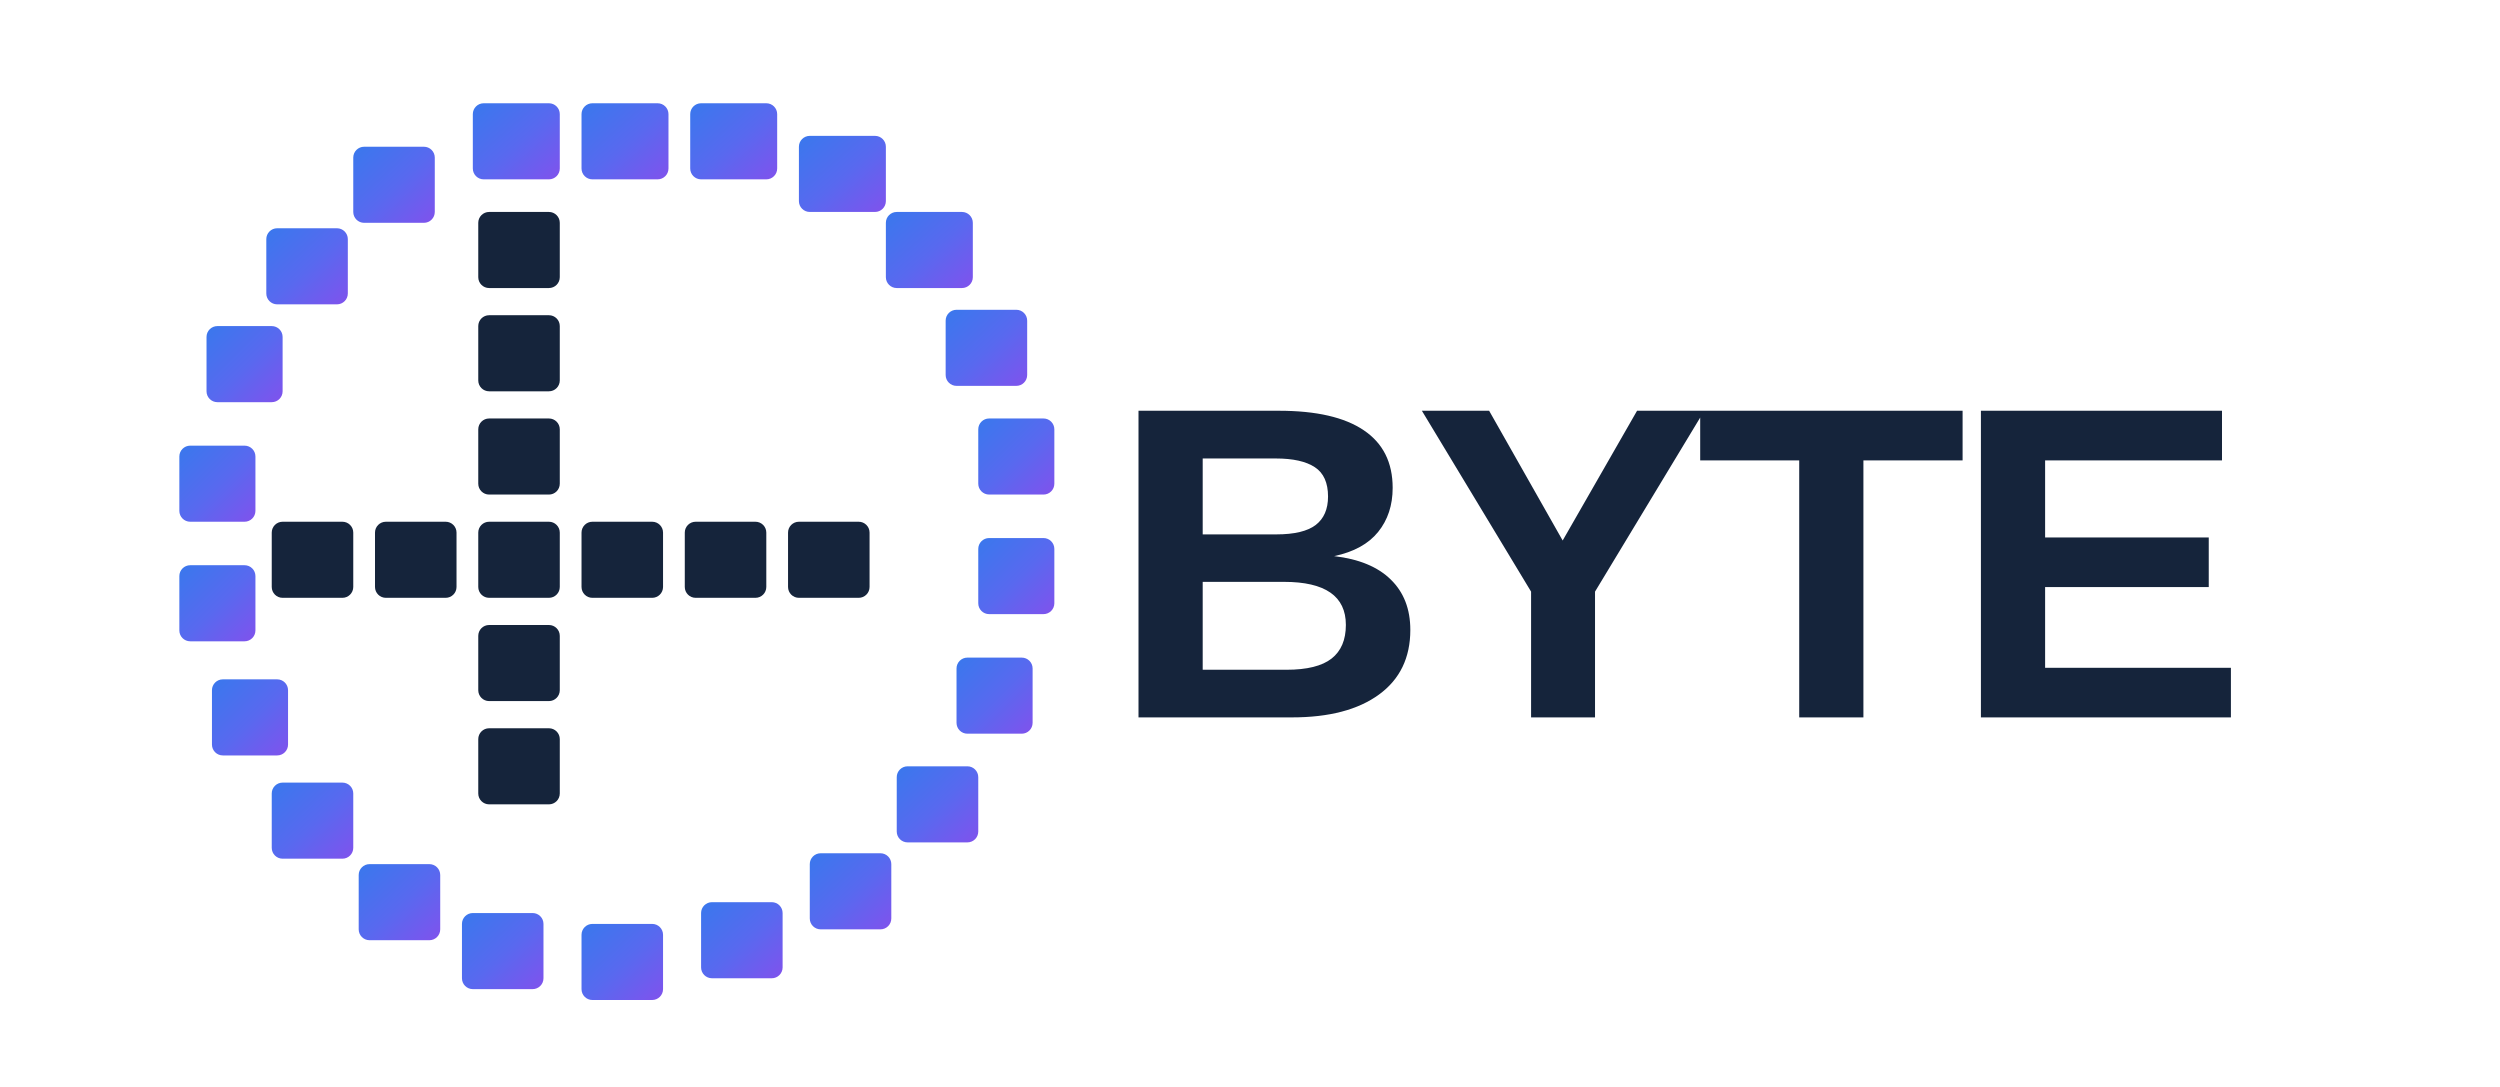
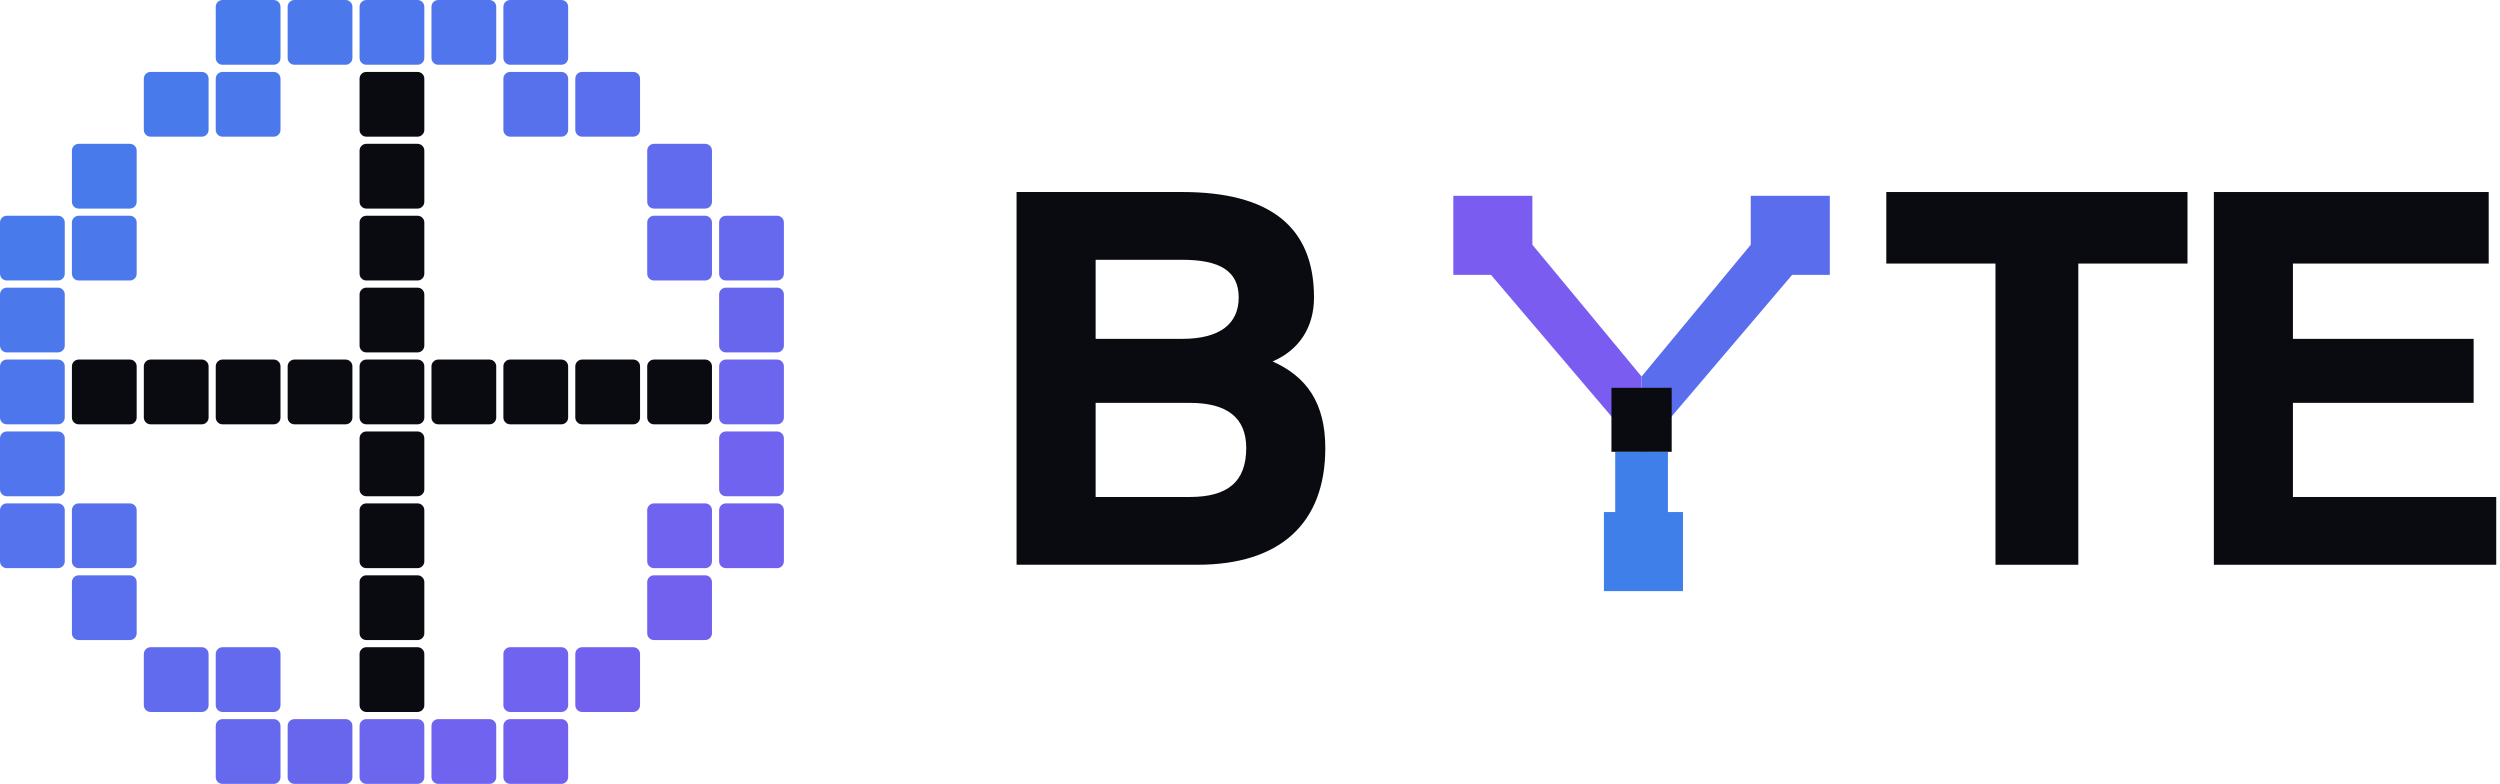
- <svg xmlns="http://www.w3.org/2000/svg" viewBox="0 0 460 200" role="img" aria-labelledby="title">
-   <defs>
-     <linearGradient id="pixel-gradient" x1="0" y1="0" x2="1" y2="1">
-       <stop offset="0" stop-color="#3978ed" />
-       <stop offset=".52" stop-color="#5869ef" />
-       <stop offset="1" stop-color="#8052ed" />
-     </linearGradient>
-   </defs>
-   <g fill="url(#pixel-gradient)">
-     <rect x="87" y="19" width="16" height="14" rx="2" />
-     <rect x="107" y="19" width="16" height="14" rx="2" />
-     <rect x="127" y="19" width="16" height="14" rx="2" />
-     <rect x="147" y="25" width="16" height="14" rx="2" />
-     <rect x="163" y="39" width="16" height="14" rx="2" />
-     <rect x="174" y="57" width="15" height="14" rx="2" />
-     <rect x="180" y="77" width="14" height="14" rx="2" />
-     <rect x="180" y="99" width="14" height="14" rx="2" />
-     <rect x="176" y="121" width="14" height="14" rx="2" />
-     <rect x="165" y="141" width="15" height="14" rx="2" />
-     <rect x="149" y="157" width="15" height="14" rx="2" />
-     <rect x="129" y="166" width="15" height="14" rx="2" />
-     <rect x="107" y="170" width="15" height="14" rx="2" />
-     <rect x="85" y="168" width="15" height="14" rx="2" />
-     <rect x="66" y="159" width="15" height="14" rx="2" />
-     <rect x="50" y="144" width="15" height="14" rx="2" />
-     <rect x="39" y="125" width="14" height="14" rx="2" />
-     <rect x="33" y="104" width="14" height="14" rx="2" />
-     <rect x="33" y="82" width="14" height="14" rx="2" />
-     <rect x="38" y="60" width="14" height="14" rx="2" />
-     <rect x="49" y="42" width="15" height="14" rx="2" />
-     <rect x="65" y="27" width="15" height="14" rx="2" />
+ <svg xmlns="http://www.w3.org/2000/svg" viewBox="0 0 664 208.2" role="img" aria-labelledby="title">
+   <g aria-hidden="true">
+     <rect x="57.3" y="0" width="17.2" height="17.2" rx="1.8" fill="#487aeb" />
+     <rect x="76.4" y="0" width="17.2" height="17.2" rx="1.8" fill="#4b78eb" />
+     <rect x="95.5" y="0" width="17.2" height="17.2" rx="1.8" fill="#4e76ec" />
+     <rect x="114.6" y="0" width="17.2" height="17.2" rx="1.8" fill="#5175ec" />
+     <rect x="133.7" y="0" width="17.2" height="17.2" rx="1.8" fill="#5473ec" />
+     <rect x="38.2" y="19.1" width="17.2" height="17.2" rx="1.8" fill="#487aeb" />
+     <rect x="57.3" y="19.1" width="17.2" height="17.2" rx="1.8" fill="#4b78eb" />
+     <rect x="133.7" y="19.1" width="17.2" height="17.2" rx="1.8" fill="#5771ec" />
+     <rect x="152.8" y="19.1" width="17.2" height="17.2" rx="1.8" fill="#5a6fed" />
+     <rect x="19.1" y="38.2" width="17.2" height="17.2" rx="1.8" fill="#487aeb" />
+     <rect x="171.9" y="38.2" width="17.2" height="17.2" rx="1.8" fill="#606ced" />
+     <rect x="0" y="57.3" width="17.2" height="17.2" rx="1.8" fill="#487aeb" />
+     <rect x="19.1" y="57.3" width="17.2" height="17.2" rx="1.8" fill="#4b78eb" />
+     <rect x="171.9" y="57.3" width="17.2" height="17.2" rx="1.8" fill="#636aee" />
+     <rect x="191" y="57.3" width="17.2" height="17.2" rx="1.8" fill="#6668ee" />
+     <rect x="0" y="76.4" width="17.2" height="17.2" rx="1.8" fill="#4b78eb" />
+     <rect x="191" y="76.4" width="17.2" height="17.2" rx="1.8" fill="#6966ee" />
+     <rect x="0" y="95.5" width="17.2" height="17.2" rx="1.8" fill="#4e76ec" />
+     <rect x="191" y="95.5" width="17.2" height="17.2" rx="1.8" fill="#6c65ee" />
+     <rect x="0" y="114.6" width="17.2" height="17.2" rx="1.8" fill="#5175ec" />
+     <rect x="191" y="114.6" width="17.2" height="17.2" rx="1.8" fill="#6f63ef" />
+     <rect x="0" y="133.7" width="17.2" height="17.2" rx="1.8" fill="#5473ec" />
+     <rect x="19.1" y="133.7" width="17.2" height="17.2" rx="1.8" fill="#5771ec" />
+     <rect x="171.9" y="133.7" width="17.2" height="17.2" rx="1.8" fill="#6f63ef" />
+     <rect x="191" y="133.7" width="17.2" height="17.2" rx="1.8" fill="#7261ef" />
+     <rect x="19.1" y="152.8" width="17.2" height="17.2" rx="1.8" fill="#5a6fed" />
+     <rect x="171.9" y="152.8" width="17.2" height="17.2" rx="1.8" fill="#7261ef" />
+     <rect x="38.2" y="171.9" width="17.2" height="17.2" rx="1.8" fill="#606ced" />
+     <rect x="57.3" y="171.9" width="17.2" height="17.2" rx="1.8" fill="#636aee" />
+     <rect x="133.7" y="171.9" width="17.2" height="17.2" rx="1.8" fill="#6f63ef" />
+     <rect x="152.8" y="171.9" width="17.2" height="17.2" rx="1.8" fill="#7261ef" />
+     <rect x="57.3" y="191" width="17.2" height="17.2" rx="1.8" fill="#6668ee" />
+     <rect x="76.4" y="191" width="17.2" height="17.2" rx="1.8" fill="#6966ee" />
+     <rect x="95.5" y="191" width="17.2" height="17.2" rx="1.8" fill="#6c65ee" />
+     <rect x="114.6" y="191" width="17.2" height="17.2" rx="1.8" fill="#6f63ef" />
+     <rect x="133.7" y="191" width="17.2" height="17.2" rx="1.8" fill="#7261ef" />
  </g>
-   <g fill="#15243b">
-     <rect x="88" y="39" width="15" height="14" rx="2" />
-     <rect x="88" y="58" width="15" height="14" rx="2" />
-     <rect x="88" y="77" width="15" height="14" rx="2" />
-     <rect x="88" y="96" width="15" height="14" rx="2" />
-     <rect x="88" y="115" width="15" height="14" rx="2" />
-     <rect x="88" y="134" width="15" height="14" rx="2" />
-     <rect x="50" y="96" width="15" height="14" rx="2" />
-     <rect x="69" y="96" width="15" height="14" rx="2" />
-     <rect x="107" y="96" width="15" height="14" rx="2" />
-     <rect x="126" y="96" width="15" height="14" rx="2" />
-     <rect x="145" y="96" width="15" height="14" rx="2" />
+   <g fill="#0a0b10" aria-hidden="true">
+     <rect x="95.5" y="19.1" width="17.2" height="17.2" rx="1.8" />
+     <rect x="95.5" y="38.2" width="17.2" height="17.2" rx="1.8" />
+     <rect x="95.5" y="57.3" width="17.2" height="17.2" rx="1.8" />
+     <rect x="95.5" y="76.4" width="17.2" height="17.2" rx="1.8" />
+     <rect x="19.1" y="95.5" width="17.2" height="17.2" rx="1.8" />
+     <rect x="38.2" y="95.5" width="17.2" height="17.2" rx="1.8" />
+     <rect x="57.3" y="95.5" width="17.2" height="17.2" rx="1.8" />
+     <rect x="76.4" y="95.5" width="17.2" height="17.2" rx="1.8" />
+     <rect x="95.5" y="95.5" width="17.2" height="17.2" rx="1.8" />
+     <rect x="114.6" y="95.5" width="17.2" height="17.2" rx="1.8" />
+     <rect x="133.7" y="95.5" width="17.2" height="17.2" rx="1.8" />
+     <rect x="152.8" y="95.5" width="17.2" height="17.2" rx="1.8" />
+     <rect x="171.9" y="95.5" width="17.2" height="17.2" rx="1.8" />
+     <rect x="95.5" y="114.6" width="17.2" height="17.2" rx="1.8" />
+     <rect x="95.5" y="133.7" width="17.2" height="17.2" rx="1.8" />
+     <rect x="95.5" y="152.8" width="17.2" height="17.2" rx="1.8" />
+     <rect x="95.5" y="171.9" width="17.2" height="17.2" rx="1.8" />
  </g>
-   <text x="204" y="132" fill="#15243b" font-family="Arial, Helvetica, sans-serif" font-size="82" font-weight="700" letter-spacing="-3">BYTE</text>
+   <g transform="translate(-414 -184)" aria-hidden="true">
+     <path fill="#7b5cf0" d="M800 236H821V249L850 284V304L810 257H800Z" />
+     <path fill="#5a6eed" d="M900 236H879V249L850 284V304L890 257H900Z" />
+     <path fill="#3f7fea" d="M843 304H857V320H861V341H840V320H843Z" />
+     <rect x="842" y="287" width="16" height="17" fill="#0a0b10" />
+     <path fill="#0a0b10" fill-rule="evenodd" d="M684 235H728C751 235 763 244 763 263C763 271 759 277 752 280C761 284 766 291 766 303C766 323 754 334 732 334H684Z M705 253H728C738 253 743 256 743 263C743 270 738 274 728 274H705Z M705 291H730C740 291 745 295 745 303C745 312 740 316 730 316H705Z" />
+     <path fill="#0a0b10" fill-rule="evenodd" d="M915 235H995V254H966V334H944V254H915Z" />
+     <path fill="#0a0b10" fill-rule="evenodd" d="M1002 235H1075V254H1023V274H1071V291H1023V316H1077V334H1002Z" />
+   </g>
</svg>
